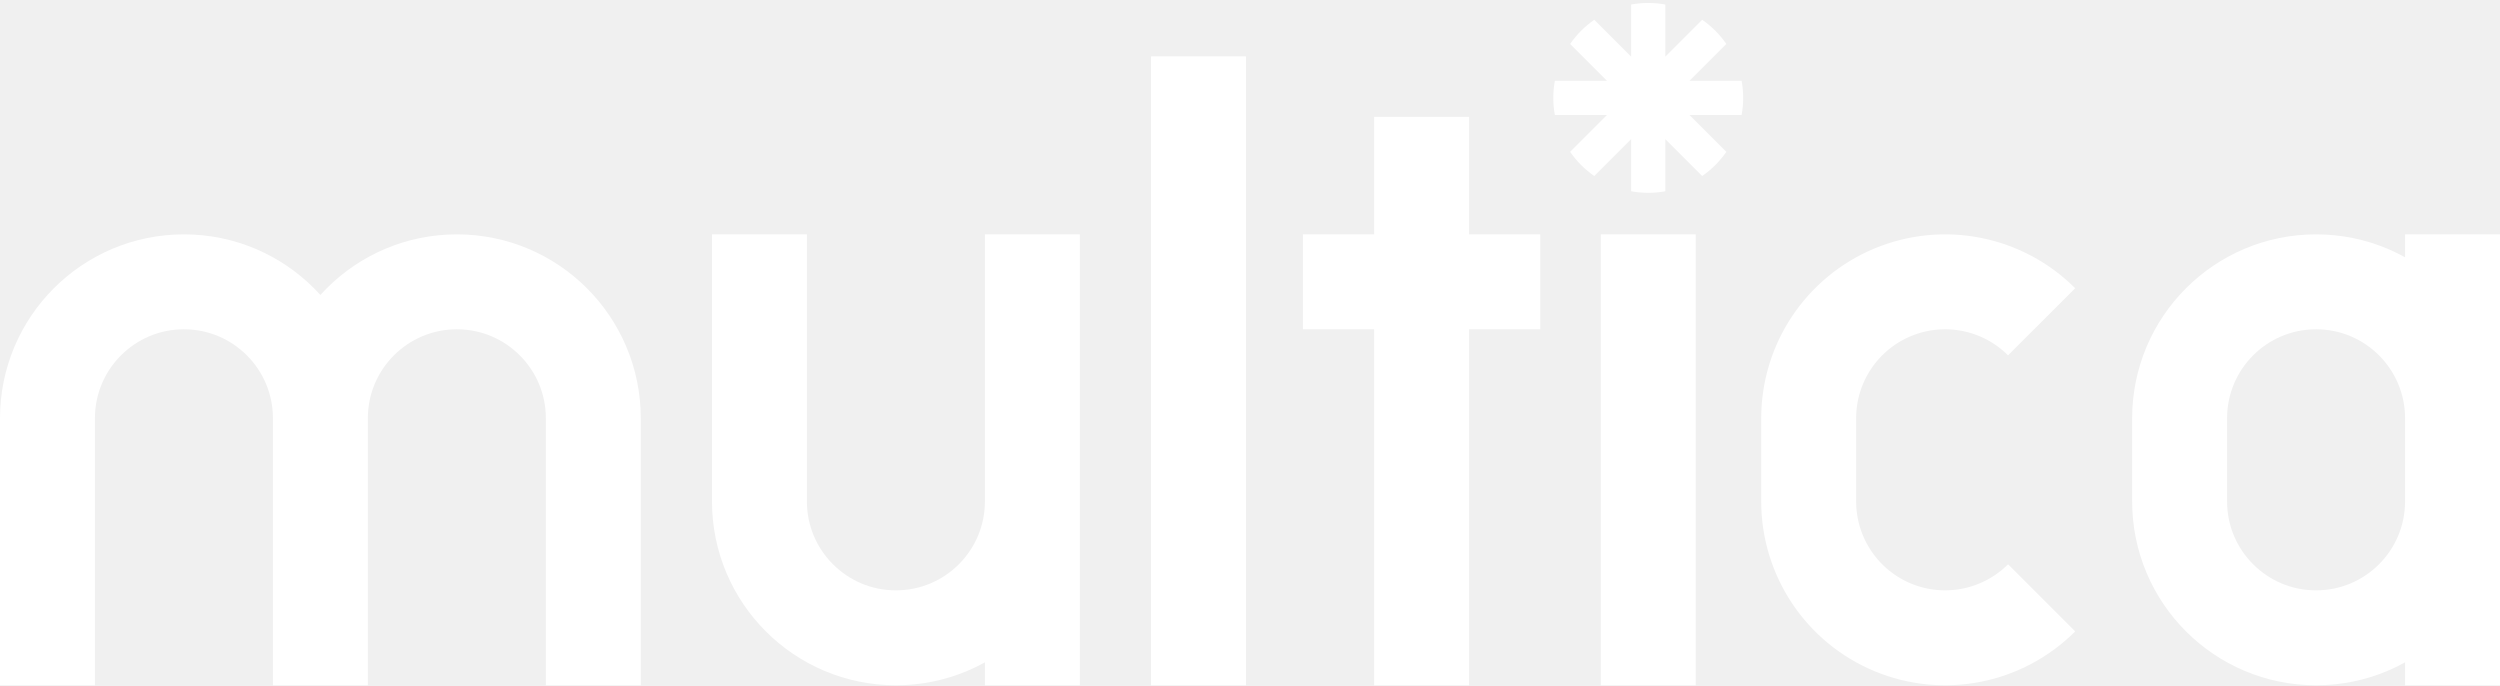
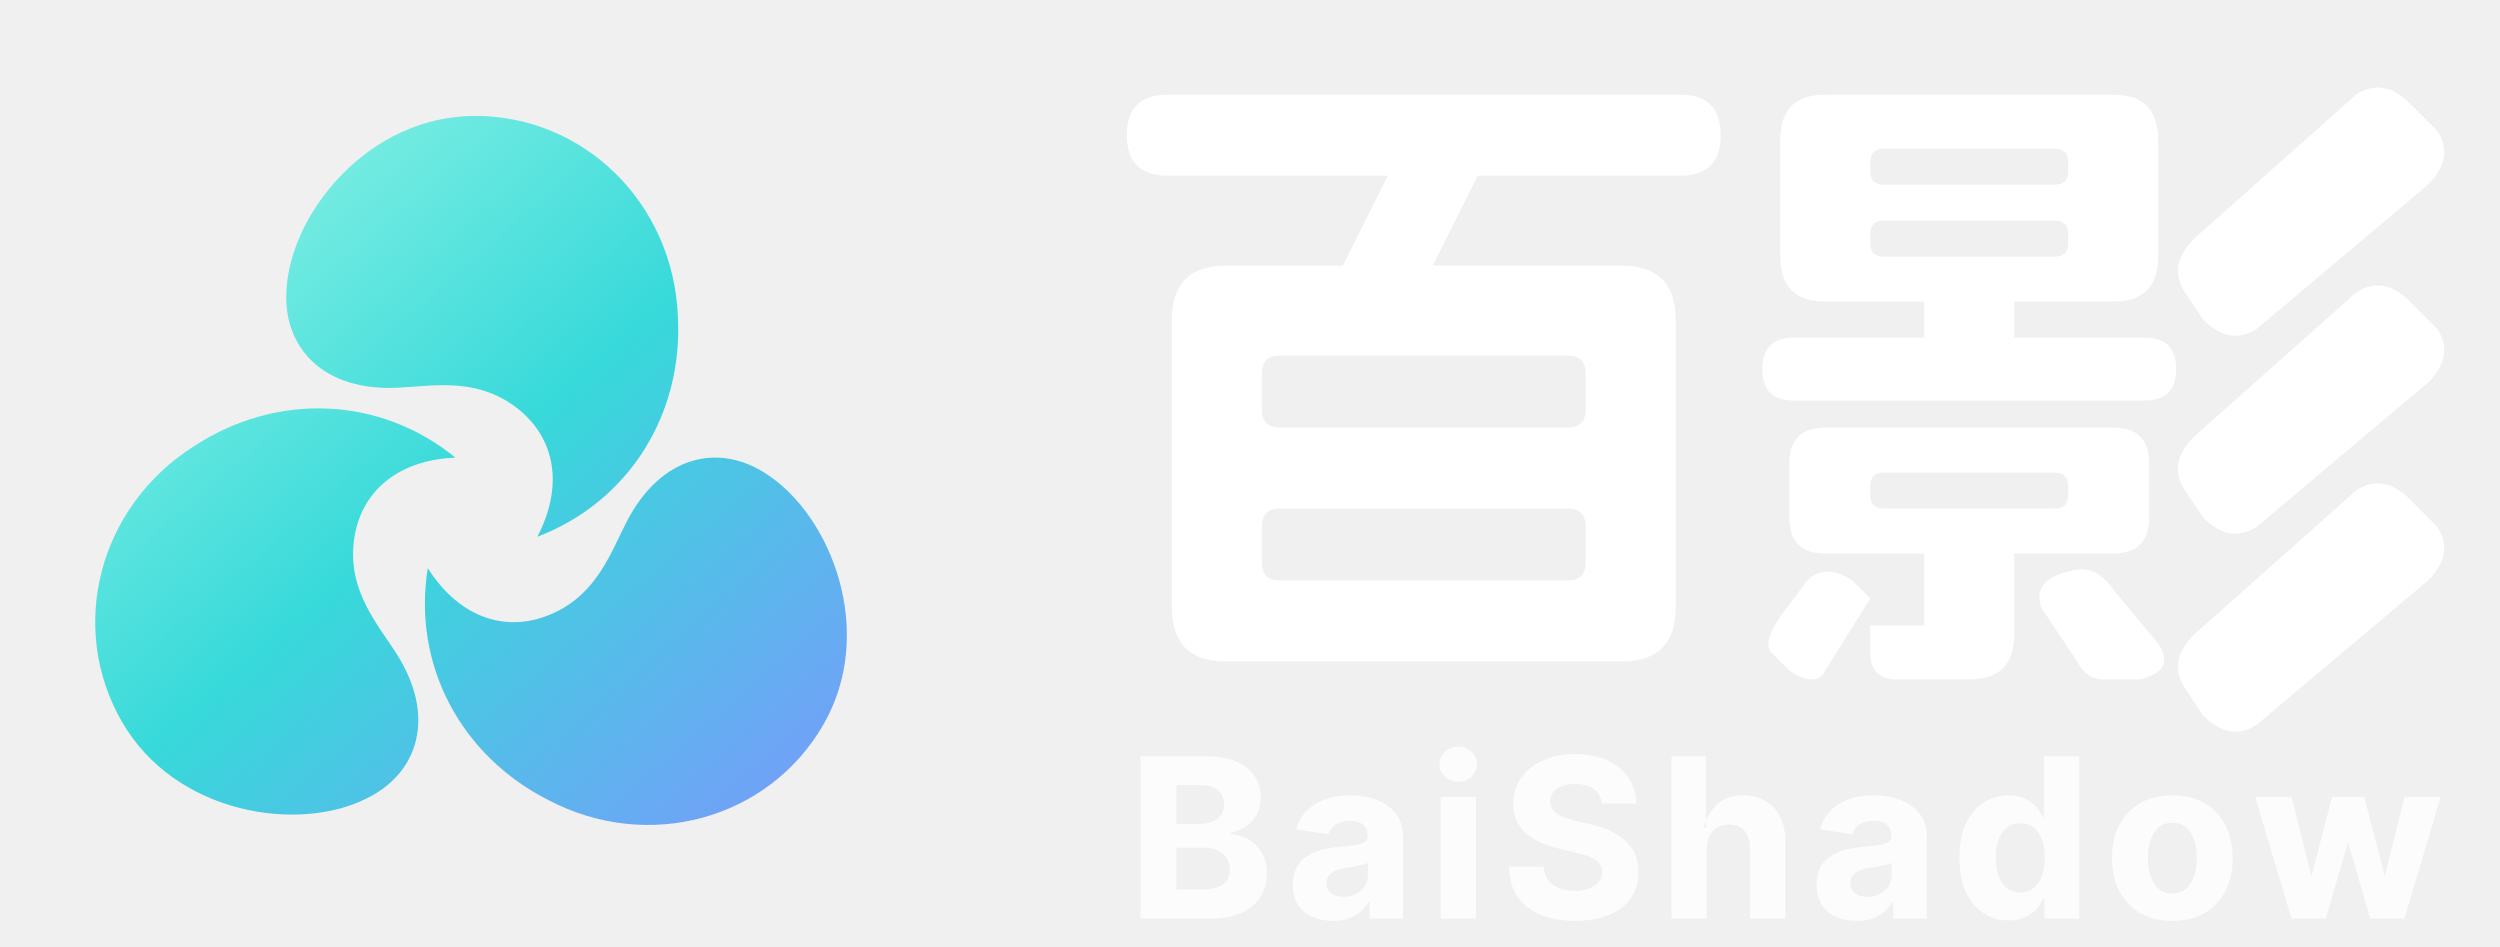
- <svg xmlns="http://www.w3.org/2000/svg" viewBox="0 -39.5 421.36 115.5" role="img" aria-label="Multica">
-   <g fill="none" stroke="#ffffff" stroke-width="16">
-     <path d="M8 76V31A23 23 0 0 1 54 31V76M54 31A23 23 0 0 1 100 31V76" />
-     <path d="M128 0V45A23 23 0 0 0 174 45M174 0V76" />
-     <path d="M202 -30V76" />
-     <path d="M239.6 -19.8V76M219.6 8H259.6" />
-     <path d="M277.8 0V76" />
-     <path d="M274.92 -23L274.92 -38.739A16 16 0 0 1 280.68 -38.739L280.68 -23ZM275.764 -25.036L286.892 -36.165A16 16 0 0 1 290.965 -32.092L279.836 -20.964ZM277.8 -25.88L293.539 -25.88A16 16 0 0 1 293.539 -20.12L277.8 -20.12ZM279.836 -25.036L290.965 -13.908A16 16 0 0 1 286.892 -9.835L275.764 -20.964ZM280.68 -23L280.68 -7.261A16 16 0 0 1 274.92 -7.261L274.92 -23ZM279.836 -20.964L268.708 -9.835A16 16 0 0 1 264.635 -13.908L275.764 -25.036ZM277.8 -20.12L262.061 -20.12A16 16 0 0 1 262.061 -25.88L277.8 -25.88ZM275.764 -20.964L264.635 -32.092A16 16 0 0 1 268.708 -36.165L279.836 -25.036Z" fill="#ffffff" stroke="none" />
-     <path d="M344.103 14.737A23 23 0 0 0 304.84 31V45A23 23 0 0 0 344.103 61.263" />
-     <path d="M367.36 31A23 23 0 0 1 413.36 31V45A23 23 0 0 1 367.36 45ZM413.36 0V76" />
+ <svg xmlns="http://www.w3.org/2000/svg" viewBox="0 0 264 100" role="img" aria-label="百影 BaiShadow">
+   <defs>
+     <linearGradient id="wordmark" gradientUnits="userSpaceOnUse" x1="12" y1="6" x2="88" y2="94">
+       <stop offset="0" stop-color="#A0F9E7" />
+       <stop offset="0.5" stop-color="#37D9DA" />
+       <stop offset="1" stop-color="#8093FF" />
+     </linearGradient>
+   </defs>
+   <g fill="#FFFFFF" fill-rule="evenodd">
+     <path fill="url(#wordmark)" d="M50.18 12.24C61.66 12.24 71.09 21.424 71.582 33.396C72.156 43.728 66.416 52.994 56.74 56.684C59.774 50.862 58.38 45.696 54.116 42.744C50.016 39.874 45.588 40.776 42.062 40.94C34.108 41.35 29.844 36.676 30.254 30.608C30.664 22.572 38.864 12.24 50.18 12.24ZM86.941 76.536C81.201 86.478 68.533 90.052 57.919 84.493C48.684 79.824 43.529 70.22 45.172 59.995C48.697 65.534 53.868 66.909 58.556 64.693C63.092 62.577 64.524 58.291 66.145 55.155C69.767 48.062 75.947 46.706 80.997 50.095C87.751 54.469 92.599 66.736 86.941 76.536ZM12.879 76.224C7.139 66.282 10.377 53.524 20.499 47.111C29.16 41.448 40.055 41.786 48.088 48.321C41.529 48.604 37.752 52.395 37.328 57.563C36.892 62.549 39.888 65.933 41.793 68.905C46.125 75.588 44.209 81.618 38.749 84.297C31.585 87.959 18.537 86.024 12.879 76.224Z" />
+     <path d="M123.275 10L177.425 10Q181.7 10 181.7 14.275L181.7 14.275Q181.7 18.55 177.425 18.55L123.275 18.55Q119 18.55 119 14.275L119 14.275Q119 10 123.275 10ZM146.55 18.55L156.05 18.55L151.3 28.05L141.8 28.05ZM129.45 28.05L171.25 28.05Q176.95 28.05 176.95 33.75L176.95 64.15Q176.95 69.85 171.25 69.85L129.45 69.85Q123.75 69.85 123.75 64.15L123.75 33.75Q123.75 28.05 129.45 28.05ZM135.15 37.55L165.55 37.55Q167.45 37.55 167.45 39.45L167.45 43.25Q167.45 45.15 165.55 45.15L135.15 45.15Q133.25 45.15 133.25 43.25L133.25 39.45Q133.25 37.55 135.15 37.55ZM135.15 53.7L165.55 53.7Q167.45 53.7 167.45 55.6L167.45 59.4Q167.45 61.3 165.55 61.3L135.15 61.3Q133.25 61.3 133.25 59.4L133.25 55.6Q133.25 53.7 135.15 53.7ZM192.75 10L223.15 10Q227.9 10 227.9 14.75L227.9 27.1Q227.9 31.85 223.15 31.85L192.75 31.85Q188 31.85 188 27.1L188 14.75Q188 10 192.75 10ZM198.925 15.7L216.975 15.7Q218.4 15.7 218.4 17.125L218.4 18.075Q218.4 19.5 216.975 19.5L198.925 19.5Q197.5 19.5 197.5 18.075L197.5 17.125Q197.5 15.7 198.925 15.7ZM198.925 23.3L216.975 23.3Q218.4 23.3 218.4 24.725L218.4 25.675Q218.4 27.1 216.975 27.1L198.925 27.1Q197.5 27.1 197.5 25.675L197.5 24.725Q197.5 23.3 198.925 23.3ZM203.2 31.85L212.7 31.85Q212.7 31.85 212.7 31.85L212.7 35.65Q212.7 35.65 212.7 35.65L203.2 35.65Q203.2 35.65 203.2 35.65L203.2 31.85Q203.2 31.85 203.2 31.85ZM189.425 35.65L226.475 35.65Q229.8 35.65 229.8 38.975L229.8 38.975Q229.8 42.3 226.475 42.3L189.425 42.3Q186.1 42.3 186.1 38.975L186.1 38.975Q186.1 35.65 189.425 35.65ZM192.75 45.15L223.15 45.15Q226.95 45.15 226.95 48.95L226.95 54.65Q226.95 58.45 223.15 58.45L192.75 58.45Q188.95 58.45 188.95 54.65L188.95 48.95Q188.95 45.15 192.75 45.15ZM198.925 49.9L216.975 49.9Q218.4 49.9 218.4 51.325L218.4 52.275Q218.4 53.7 216.975 53.7L198.925 53.7Q197.5 53.7 197.5 52.275L197.5 51.325Q197.5 49.9 198.925 49.9ZM203.2 58.45L212.7 58.45L212.7 67Q212.7 71.75 207.95 71.75L200.35 71.75Q197.5 71.75 197.5 68.9L197.5 66.05L203.2 66.05ZM190.85 61.3Q192.75 59.4 195.6 61.3L197.5 63.2L192.75 70.8Q191.8 72.7 188.95 70.8L187.05 68.9Q186.1 67.95 188 65.1ZM218.4 60.35Q221.25 59.4 223.15 62.25L227.9 67.95Q229.8 70.8 226 71.75L222.2 71.75Q220.3 71.75 219.35 69.85L215.55 64.15Q214.6 61.3 218.4 60.35ZM248.8 10Q251.65 8.1 254.5 10.95L257.35 13.8Q259.25 16.65 256.4 19.5L238.35 34.7Q235.5 36.6 232.65 33.75L230.75 30.9Q228.85 28.05 231.7 25.2ZM248.8 30.9Q251.65 29 254.5 31.85L257.35 34.7Q259.25 37.55 256.4 40.4L238.35 55.6Q235.5 57.5 232.65 54.65L230.75 51.8Q228.85 48.95 231.7 46.1ZM248.8 51.8Q251.65 49.9 254.5 52.75L257.35 55.6Q259.25 58.45 256.4 61.3L238.35 76.5Q235.5 78.4 232.65 75.55L230.75 72.7Q228.85 69.85 231.7 67Z" />
+     <path opacity=".82" d="M120.442 97.0V79.867H127.395Q129.294 79.867 130.569 80.426Q131.845 80.985 132.485 81.969Q133.125 82.954 133.125 84.237Q133.125 85.236 132.719 85.996Q132.313 86.756 131.608 87.245Q130.902 87.734 129.991 87.933V88.109Q130.99 88.148 131.856 88.657Q132.723 89.167 133.257 90.08Q133.792 90.992 133.792 92.248Q133.792 93.611 133.114 94.687Q132.436 95.763 131.119 96.381Q129.801 97.0 127.882 97.0ZM124.226 93.917H127.055Q128.51 93.917 129.191 93.356Q129.872 92.795 129.872 91.851Q129.872 91.153 129.539 90.627Q129.207 90.101 128.595 89.806Q127.982 89.511 127.14 89.511H124.226ZM124.226 86.998H126.787Q127.505 86.998 128.069 86.748Q128.634 86.498 128.959 86.031Q129.283 85.564 129.283 84.911Q129.283 84.012 128.642 83.466Q128.0 82.92 126.856 82.92H124.226ZM140.783 97.239Q139.556 97.239 138.592 96.813Q137.627 96.387 137.078 95.539Q136.529 94.69 136.529 93.418Q136.529 92.344 136.913 91.617Q137.298 90.89 137.972 90.44Q138.646 89.991 139.513 89.755Q140.38 89.518 141.344 89.433Q142.449 89.329 143.125 89.226Q143.801 89.123 144.114 88.909Q144.427 88.694 144.427 88.29V88.236Q144.427 87.738 144.207 87.393Q143.986 87.048 143.568 86.865Q143.149 86.682 142.544 86.682Q141.938 86.682 141.477 86.865Q141.016 87.048 140.72 87.363Q140.423 87.679 140.299 88.09L136.897 87.591Q137.189 86.478 137.947 85.671Q138.704 84.864 139.876 84.424Q141.049 83.983 142.569 83.983Q143.683 83.983 144.692 84.247Q145.701 84.511 146.481 85.045Q147.261 85.58 147.709 86.393Q148.156 87.206 148.156 88.309V97.0H144.634V95.207H144.526Q144.195 95.835 143.671 96.29Q143.147 96.745 142.429 96.992Q141.711 97.239 140.783 97.239ZM141.879 94.701Q142.625 94.701 143.206 94.402Q143.786 94.103 144.122 93.586Q144.457 93.069 144.457 92.414V91.103Q144.293 91.2 144.01 91.287Q143.726 91.374 143.382 91.444Q143.038 91.513 142.698 91.565Q142.358 91.617 142.074 91.659Q141.461 91.744 141.013 91.946Q140.565 92.148 140.324 92.474Q140.083 92.801 140.083 93.275Q140.083 93.74 140.315 94.058Q140.548 94.375 140.952 94.538Q141.355 94.701 141.879 94.701ZM152.133 97.0V84.144H155.862V97.0ZM153.994 82.556Q153.176 82.556 152.593 82.011Q152.011 81.466 152.011 80.703Q152.011 79.925 152.593 79.386Q153.176 78.847 153.994 78.847Q154.814 78.847 155.397 79.385Q155.981 79.923 155.981 80.703Q155.981 81.467 155.397 82.011Q154.814 82.556 153.994 82.556ZM166.334 97.239Q164.236 97.239 162.679 96.6Q161.122 95.961 160.255 94.688Q159.387 93.415 159.344 91.514H162.999Q163.061 92.36 163.486 92.931Q163.911 93.501 164.634 93.787Q165.356 94.074 166.289 94.074Q167.182 94.074 167.835 93.821Q168.487 93.569 168.845 93.114Q169.202 92.66 169.202 92.065Q169.202 91.521 168.878 91.15Q168.555 90.778 167.919 90.504Q167.283 90.231 166.341 90.015L164.495 89.571Q162.298 89.051 161.047 87.91Q159.797 86.77 159.797 84.866Q159.797 83.297 160.646 82.121Q161.495 80.945 162.975 80.291Q164.454 79.637 166.357 79.637Q168.301 79.637 169.739 80.298Q171.176 80.96 171.975 82.138Q172.773 83.317 172.796 84.863H169.147Q169.058 83.879 168.329 83.337Q167.6 82.794 166.333 82.794Q165.483 82.794 164.892 83.03Q164.301 83.265 163.998 83.678Q163.695 84.092 163.695 84.62Q163.695 85.196 164.044 85.585Q164.392 85.974 164.992 86.227Q165.593 86.479 166.333 86.652L167.845 87.011Q169.006 87.27 169.959 87.704Q170.912 88.138 171.6 88.755Q172.288 89.372 172.657 90.198Q173.026 91.023 173.026 92.077Q173.026 93.667 172.229 94.828Q171.431 95.988 169.935 96.614Q168.439 97.239 166.334 97.239ZM180.237 89.61V97.0H176.508V79.867H180.162V87.373H179.895Q180.385 85.8 181.404 84.891Q182.423 83.983 184.086 83.983Q185.43 83.983 186.428 84.574Q187.426 85.165 187.976 86.251Q188.526 87.338 188.526 88.821V97.0H184.793V89.509Q184.793 88.37 184.207 87.721Q183.622 87.072 182.583 87.072Q181.895 87.072 181.364 87.374Q180.834 87.675 180.535 88.24Q180.237 88.805 180.237 89.61ZM196.087 97.239Q194.861 97.239 193.896 96.813Q192.932 96.387 192.383 95.539Q191.833 94.69 191.833 93.418Q191.833 92.344 192.218 91.617Q192.603 90.89 193.277 90.44Q193.951 89.991 194.818 89.755Q195.684 89.518 196.649 89.433Q197.754 89.329 198.429 89.226Q199.105 89.123 199.419 88.909Q199.732 88.694 199.732 88.29V88.236Q199.732 87.738 199.512 87.393Q199.291 87.048 198.872 86.865Q198.454 86.682 197.849 86.682Q197.243 86.682 196.781 86.865Q196.32 87.048 196.024 87.363Q195.728 87.679 195.603 88.09L192.201 87.591Q192.494 86.478 193.251 85.671Q194.008 84.864 195.181 84.424Q196.354 83.983 197.873 83.983Q198.988 83.983 199.997 84.247Q201.006 84.511 201.786 85.045Q202.565 85.58 203.013 86.393Q203.461 87.206 203.461 88.309V97.0H199.938V95.207H199.83Q199.5 95.835 198.976 96.29Q198.452 96.745 197.734 96.992Q197.015 97.239 196.087 97.239ZM197.184 94.701Q197.93 94.701 198.511 94.402Q199.091 94.103 199.426 93.586Q199.762 93.069 199.762 92.414V91.103Q199.598 91.2 199.315 91.287Q199.031 91.374 198.687 91.444Q198.342 91.513 198.003 91.565Q197.663 91.617 197.379 91.659Q196.766 91.744 196.318 91.946Q195.87 92.148 195.629 92.474Q195.387 92.801 195.387 93.275Q195.387 93.74 195.62 94.058Q195.853 94.375 196.257 94.538Q196.66 94.701 197.184 94.701ZM212.113 97.201Q210.665 97.201 209.483 96.448Q208.301 95.695 207.611 94.223Q206.921 92.751 206.921 90.592Q206.921 88.362 207.635 86.895Q208.35 85.429 209.528 84.706Q210.706 83.983 212.088 83.983Q213.147 83.983 213.871 84.341Q214.596 84.699 215.052 85.241Q215.509 85.783 215.738 86.33H215.84V79.867H219.569V97.0H215.894V94.928H215.738Q215.494 95.479 215.03 95.999Q214.565 96.519 213.85 96.86Q213.134 97.201 212.113 97.201ZM213.328 94.251Q214.15 94.251 214.731 93.793Q215.311 93.335 215.617 92.511Q215.922 91.688 215.922 90.584Q215.922 89.464 215.619 88.647Q215.315 87.83 214.735 87.382Q214.154 86.933 213.328 86.933Q212.491 86.933 211.915 87.394Q211.34 87.854 211.046 88.675Q210.752 89.496 210.752 90.584Q210.752 91.667 211.048 92.496Q211.344 93.326 211.921 93.788Q212.499 94.251 213.328 94.251ZM229.4 97.246Q227.428 97.246 225.996 96.414Q224.563 95.583 223.794 94.092Q223.024 92.601 223.024 90.623Q223.024 88.633 223.794 87.14Q224.563 85.647 225.996 84.815Q227.428 83.983 229.4 83.983Q231.376 83.983 232.803 84.815Q234.23 85.647 235.0 87.14Q235.769 88.633 235.769 90.623Q235.769 92.601 235.0 94.092Q234.23 95.583 232.803 96.414Q231.376 97.246 229.4 97.246ZM229.4 94.356Q230.244 94.356 230.818 93.876Q231.392 93.396 231.682 92.548Q231.972 91.701 231.972 90.608Q231.972 89.503 231.682 88.663Q231.392 87.823 230.818 87.348Q230.244 86.874 229.4 86.874Q228.553 86.874 227.979 87.348Q227.406 87.823 227.115 88.661Q226.825 89.499 226.825 90.608Q226.825 91.701 227.115 92.548Q227.406 93.396 227.979 93.876Q228.553 94.356 229.4 94.356ZM241.978 97L238.15 84.144H241.981L244.082 92.538L246.276 84.144H249.66L251.835 92.538L253.939 84.144H257.733L253.905 97H250.298L247.954 88.954L245.61 97Z" />
  </g>
</svg>
